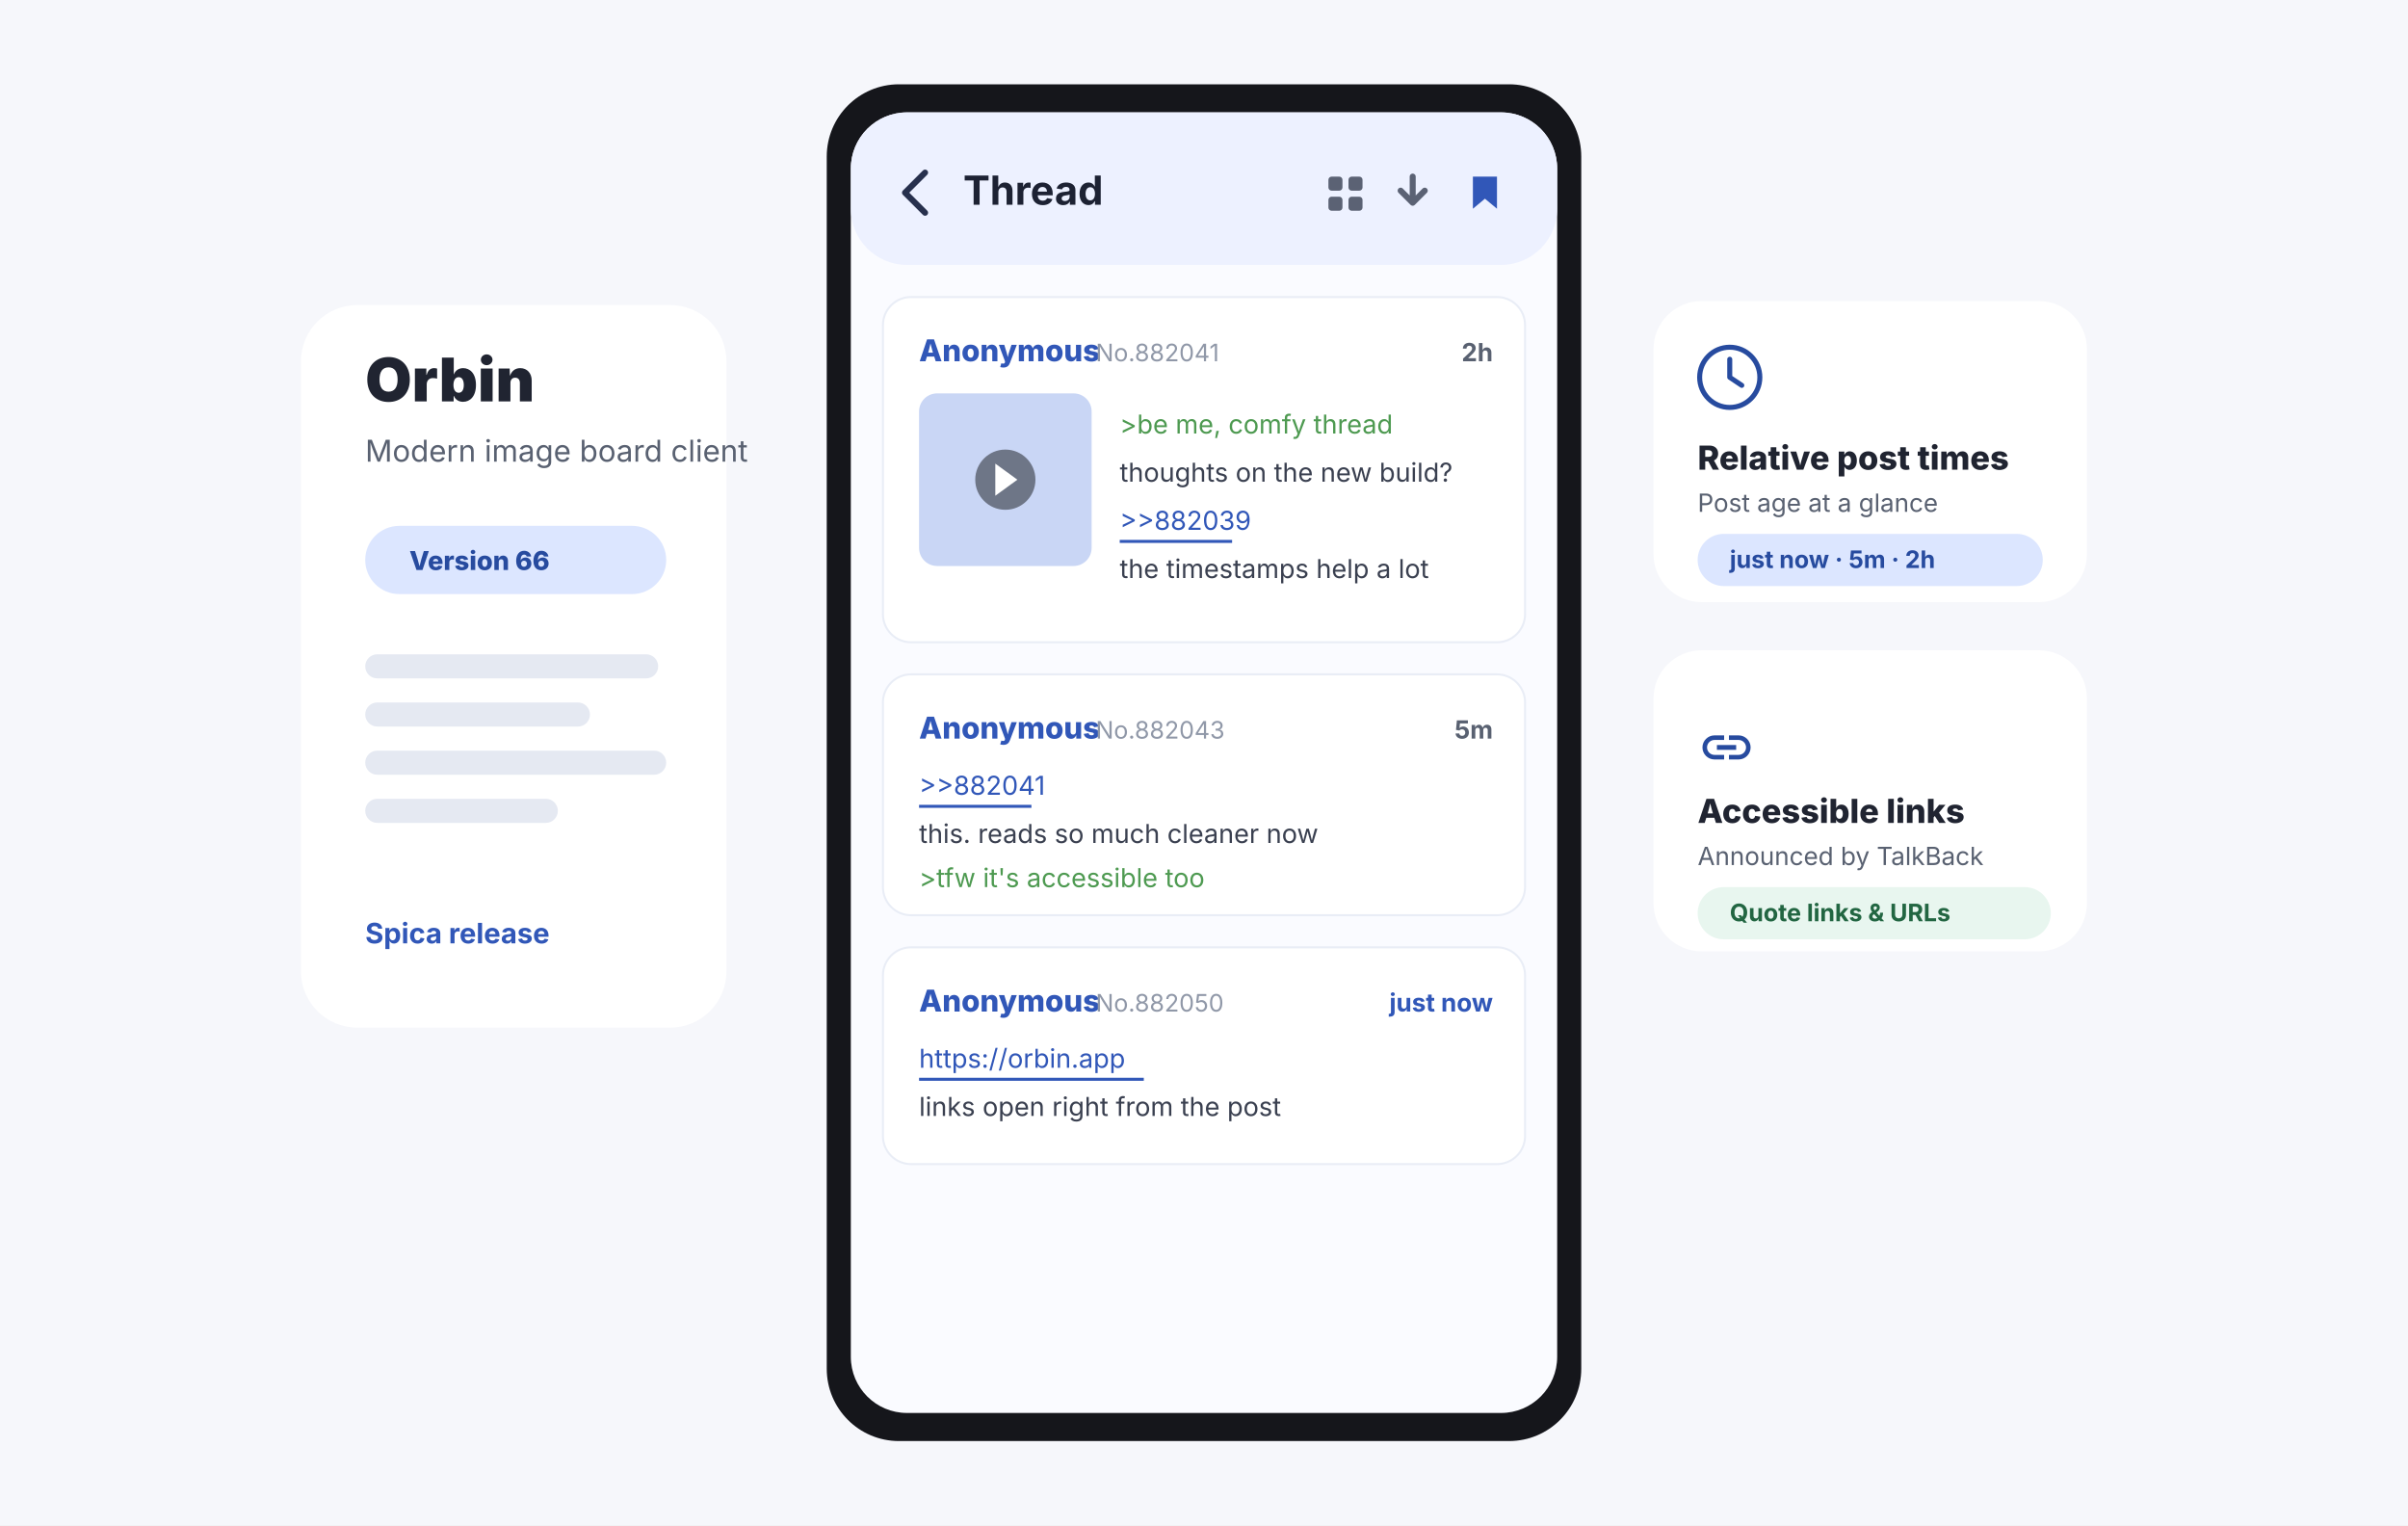
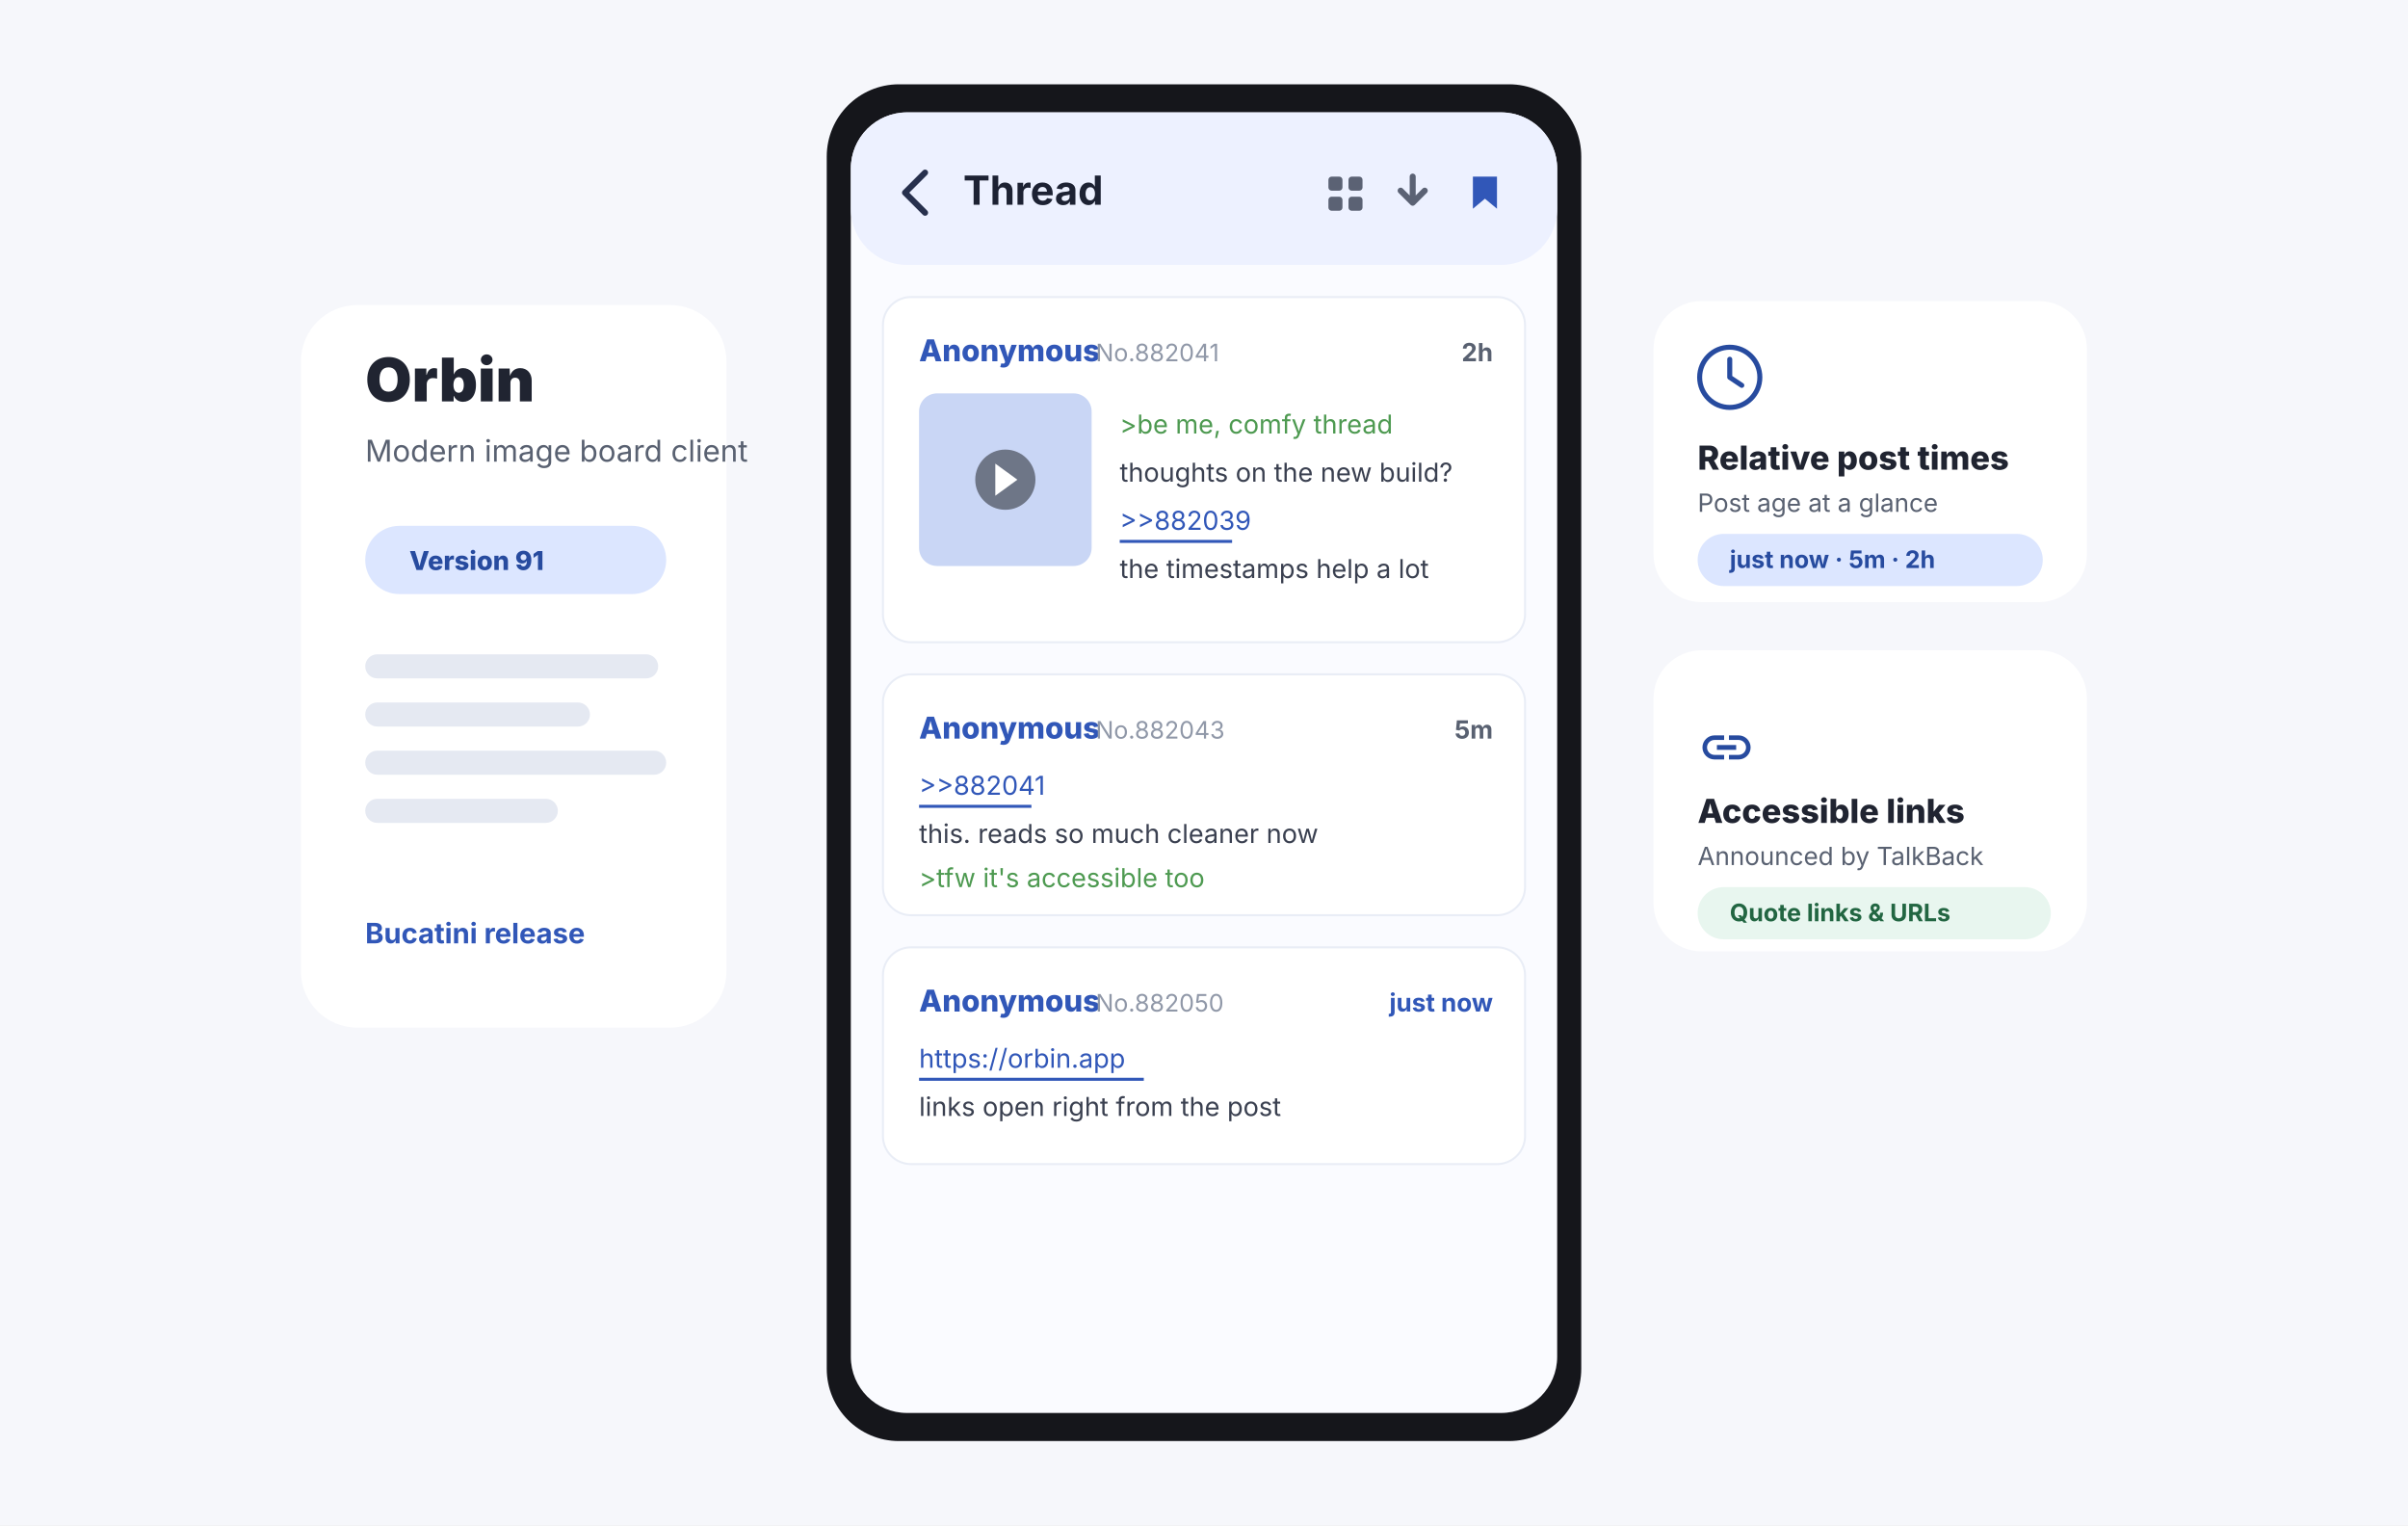
<svg xmlns="http://www.w3.org/2000/svg" width="1200" height="760" viewBox="0 0 1200 760" fill="none" role="img" aria-labelledby="title desc">
  <rect width="1200" height="760" fill="#F6F7FB" />
  <rect x="150" y="152" width="212" height="360" rx="28" fill="#FFFFFF" />
  <text x="182" y="200" font-family="Inter, Arial, sans-serif" font-size="30" font-weight="900" fill="#202431">Orbin</text>
  <text x="182" y="230" font-family="Inter, Arial, sans-serif" font-size="15" fill="#596171">Modern image board client</text>
  <rect x="182" y="262" width="150" height="34" rx="17" fill="#DCE6FF" />
-   <text x="204" y="284" font-family="Inter, Arial, sans-serif" font-size="13" font-weight="800" fill="#274B9F">Version 66</text>
+   <text x="204" y="284" font-family="Inter, Arial, sans-serif" font-size="13" font-weight="800" fill="#274B9F">Version 91</text>
  <rect x="182" y="326" width="146" height="12" rx="6" fill="#E5E9F2" />
  <rect x="182" y="350" width="112" height="12" rx="6" fill="#E5E9F2" />
  <rect x="182" y="374" width="150" height="12" rx="6" fill="#E5E9F2" />
  <rect x="182" y="398" width="96" height="12" rx="6" fill="#E5E9F2" />
-   <text x="182" y="470" font-family="Inter, Arial, sans-serif" font-size="14" font-weight="700" fill="#3157B8">Spica release</text>
+   <text x="182" y="470" font-family="Inter, Arial, sans-serif" font-size="14" font-weight="700" fill="#3157B8">Bucatini release</text>
  <rect x="412" y="42" width="376" height="676" rx="36" fill="#15161B" />
  <rect x="424" y="56" width="352" height="648" rx="28" fill="#FAFBFF" />
  <rect x="424" y="56" width="352" height="76" rx="28" fill="#EDF1FF" />
  <path d="M461 86L451 96L461 106" stroke="#27304D" stroke-width="3" stroke-linecap="round" stroke-linejoin="round" />
  <text x="480" y="102" font-family="Inter, Arial, sans-serif" font-size="20" font-weight="700" fill="#1D2233">Thread</text>
  <rect x="662" y="88" width="7" height="7" rx="1.6" fill="#5B6274" />
  <rect x="672" y="88" width="7" height="7" rx="1.6" fill="#5B6274" />
  <rect x="662" y="98" width="7" height="7" rx="1.6" fill="#5B6274" />
  <rect x="672" y="98" width="7" height="7" rx="1.6" fill="#5B6274" />
  <path d="M704 88v13M698 95l6 6 6-6" stroke="#5B6274" stroke-width="3" stroke-linecap="round" stroke-linejoin="round" />
  <path d="M734 88h12v16l-6-5-6 5z" fill="#3157B8" />
  <rect x="440" y="148" width="320" height="172" rx="14" fill="#FFFFFF" stroke="#E9EDF6" />
  <text x="458" y="180" font-family="Inter, Arial, sans-serif" font-size="15" font-weight="800" fill="#3157B8">Anonymous</text>
  <text x="546" y="180" font-family="Inter, Arial, sans-serif" font-size="12" fill="#9098A8">No.882041</text>
  <text x="744" y="180" text-anchor="end" font-family="Inter, Arial, sans-serif" font-size="12.5" font-weight="700" fill="#596171">2h</text>
  <rect x="458" y="196" width="86" height="86" rx="9" fill="#C9D6F5" />
  <circle cx="501" cy="239" r="15" fill="#15161B" fill-opacity="0.5" />
  <path d="M496 231l11 8-11 8z" fill="#FFFFFF" />
  <text x="558" y="216" font-family="Inter, Arial, sans-serif" font-size="13" fill="#4E9A51">&gt;be me, comfy thread</text>
  <text x="558" y="240" font-family="Inter, Arial, sans-serif" font-size="13" fill="#3A4050">thoughts on the new build?</text>
  <text x="558" y="264" font-family="Inter, Arial, sans-serif" font-size="13" fill="#3157B8">&gt;&gt;882039</text>
  <rect x="558" y="269" width="56" height="1.5" fill="#3157B8" />
  <text x="558" y="288" font-family="Inter, Arial, sans-serif" font-size="13" fill="#3A4050">the timestamps help a lot</text>
  <rect x="440" y="336" width="320" height="120" rx="14" fill="#FFFFFF" stroke="#E9EDF6" />
  <text x="458" y="368" font-family="Inter, Arial, sans-serif" font-size="15" font-weight="800" fill="#3157B8">Anonymous</text>
  <text x="546" y="368" font-family="Inter, Arial, sans-serif" font-size="12" fill="#9098A8">No.882043</text>
  <text x="744" y="368" text-anchor="end" font-family="Inter, Arial, sans-serif" font-size="12.5" font-weight="700" fill="#596171">5m</text>
  <text x="458" y="396" font-family="Inter, Arial, sans-serif" font-size="13" fill="#3157B8">&gt;&gt;882041</text>
  <rect x="458" y="401" width="56" height="1.5" fill="#3157B8" />
  <text x="458" y="420" font-family="Inter, Arial, sans-serif" font-size="13" fill="#3A4050">this. reads so much cleaner now</text>
  <text x="458" y="442" font-family="Inter, Arial, sans-serif" font-size="13" fill="#4E9A51">&gt;tfw it's accessible too</text>
  <rect x="440" y="472" width="320" height="108" rx="14" fill="#FFFFFF" stroke="#E9EDF6" />
  <text x="458" y="504" font-family="Inter, Arial, sans-serif" font-size="15" font-weight="800" fill="#3157B8">Anonymous</text>
  <text x="546" y="504" font-family="Inter, Arial, sans-serif" font-size="12" fill="#9098A8">No.882050</text>
  <text x="744" y="504" text-anchor="end" font-family="Inter, Arial, sans-serif" font-size="12.5" font-weight="700" fill="#3157B8">just now</text>
  <text x="458" y="532" font-family="Inter, Arial, sans-serif" font-size="13" fill="#3157B8">https://orbin.app</text>
  <rect x="458" y="537" width="112" height="1.5" fill="#3157B8" />
  <text x="458" y="556" font-family="Inter, Arial, sans-serif" font-size="13" fill="#3A4050">links open right from the post</text>
  <rect x="824" y="150" width="216" height="150" rx="24" fill="#FFFFFF" />
  <circle cx="862" cy="188" r="15" fill="none" stroke="#274B9F" stroke-width="2.5" />
  <path d="M862 179v9l6 4" stroke="#274B9F" stroke-width="2.5" stroke-linecap="round" stroke-linejoin="round" />
  <text x="846" y="234" font-family="Inter, Arial, sans-serif" font-size="16.5" font-weight="800" fill="#202431">Relative post times</text>
  <text x="846" y="255" font-family="Inter, Arial, sans-serif" font-size="12.5" fill="#596171">Post age at a glance</text>
  <rect x="846" y="266" width="172" height="26" rx="13" fill="#DCE6FF" />
  <text x="862" y="283" font-family="Inter, Arial, sans-serif" font-size="12" font-weight="700" fill="#274B9F">just now · 5m · 2h</text>
  <rect x="824" y="324" width="216" height="150" rx="24" fill="#FFFFFF" />
  <path transform="translate(846,358) scale(1.2)" fill="#274B9F" d="M3.9 12c0-1.71 1.39-3.1 3.1-3.1h4V7H7c-2.76 0-5 2.24-5 5s2.24 5 5 5h4v-1.9H7c-1.71 0-3.1-1.39-3.1-3.1zM8 13h8v-2H8v2zm5-6v1.9h4c1.71 0 3.1 1.39 3.1 3.1s-1.39 3.1-3.1 3.1h-4V17h4c2.76 0 5-2.24 5-5s-2.24-5-5-5h-4z" />
  <text x="846" y="410" font-family="Inter, Arial, sans-serif" font-size="16.5" font-weight="800" fill="#202431">Accessible links</text>
  <text x="846" y="431" font-family="Inter, Arial, sans-serif" font-size="12.5" fill="#596171">Announced by TalkBack</text>
  <rect x="846" y="442" width="176" height="26" rx="13" fill="#E8F6EF" />
  <text x="862" y="459" font-family="Inter, Arial, sans-serif" font-size="12" font-weight="700" fill="#226642">Quote links &amp; URLs</text>
</svg>
